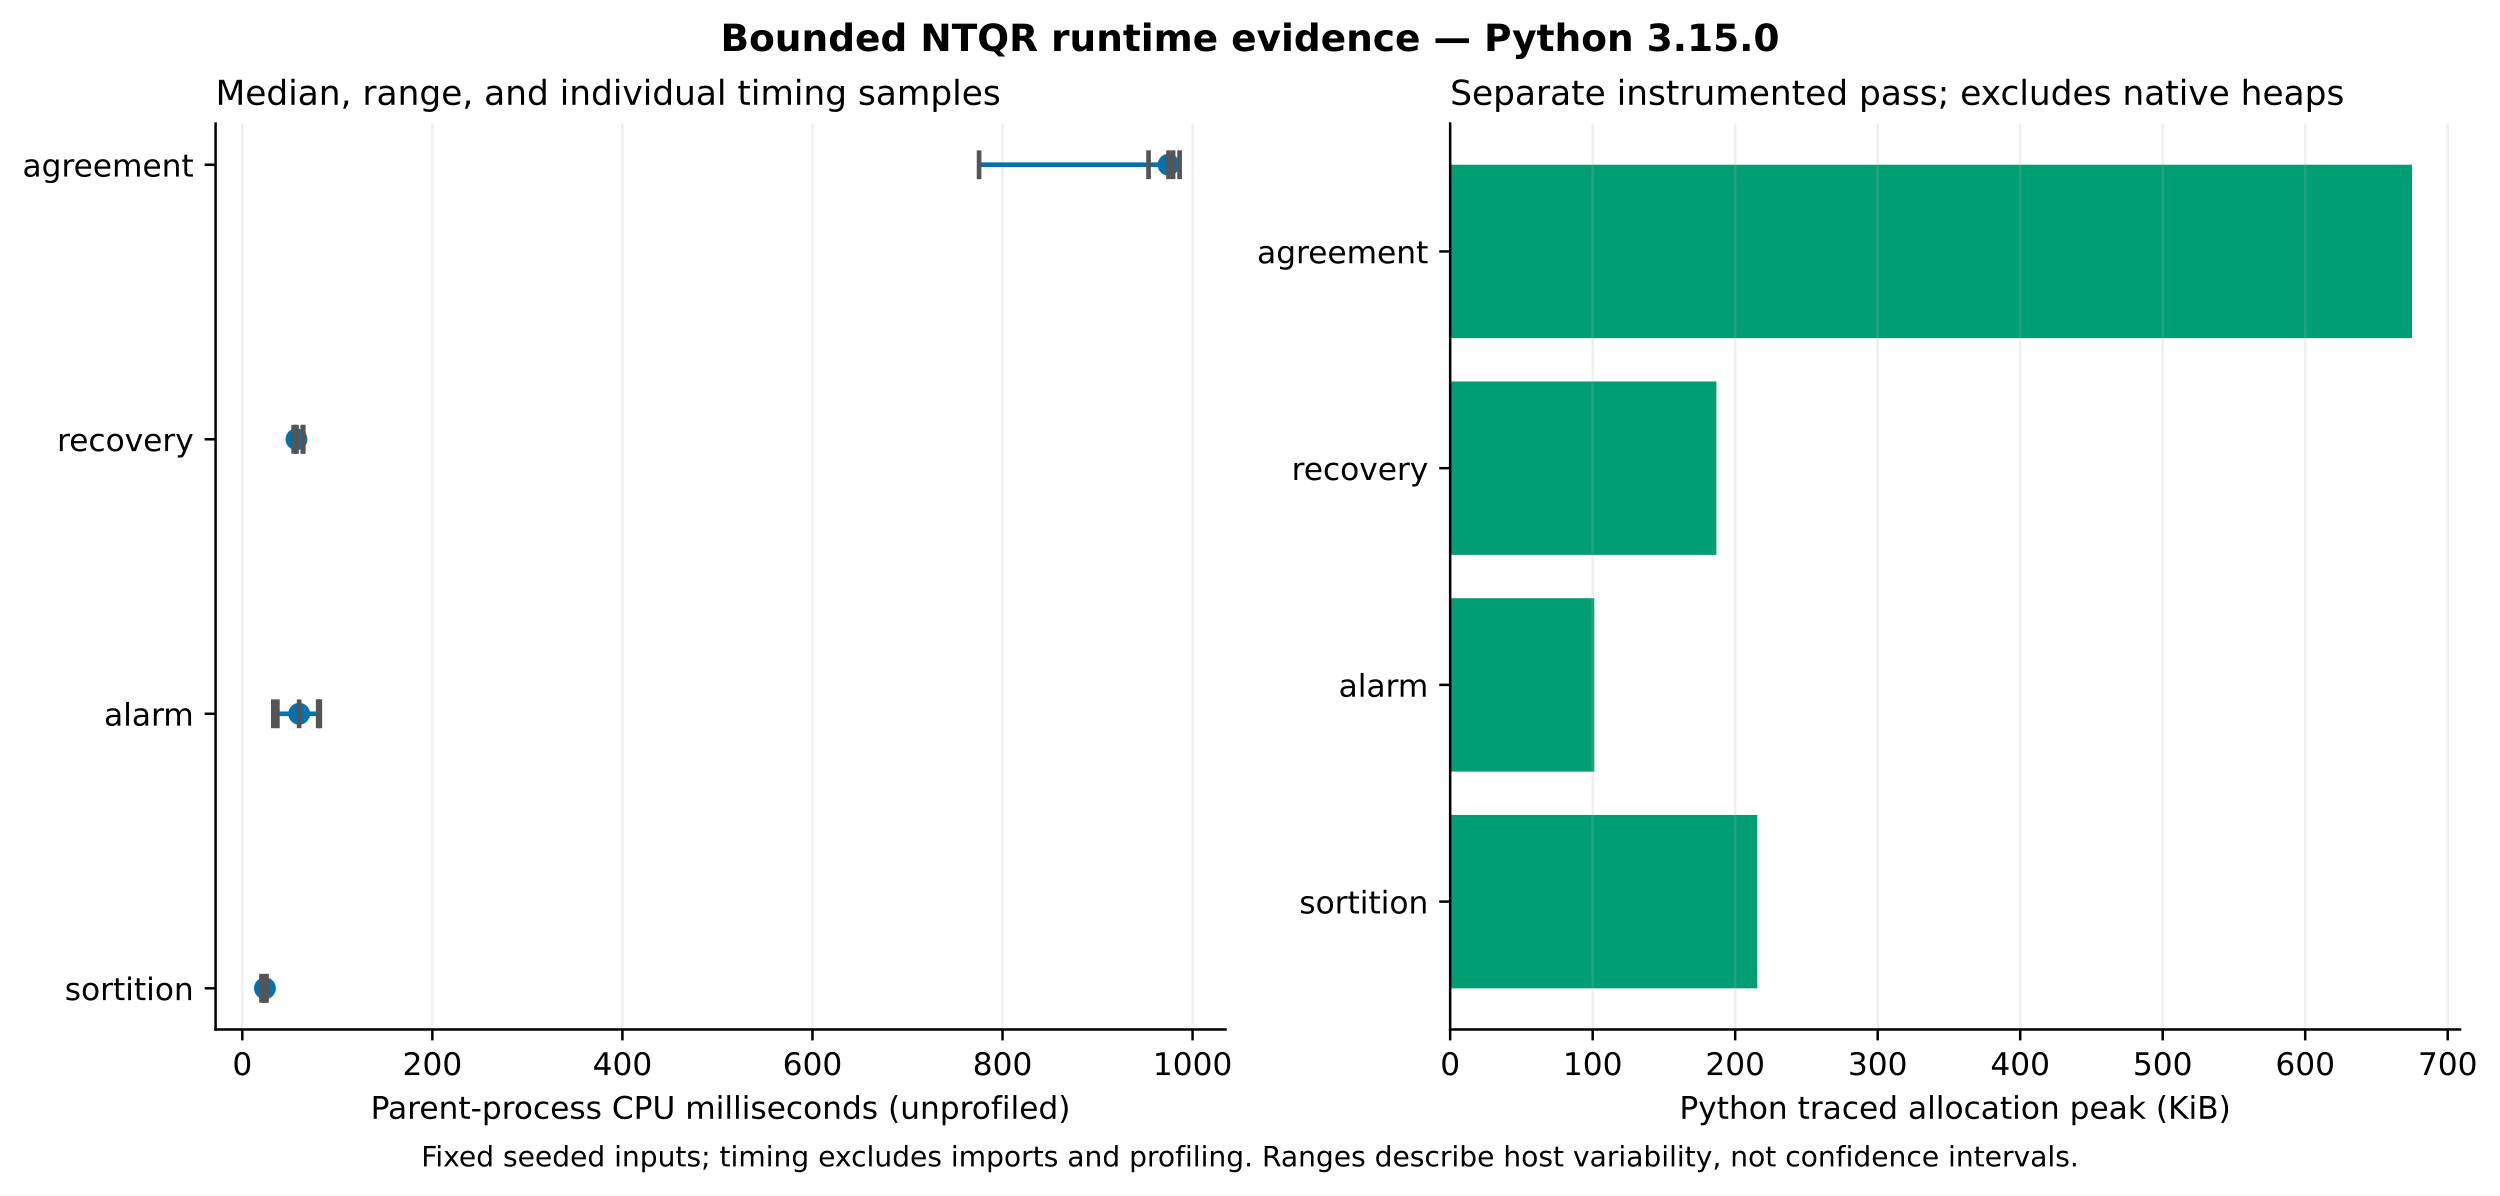
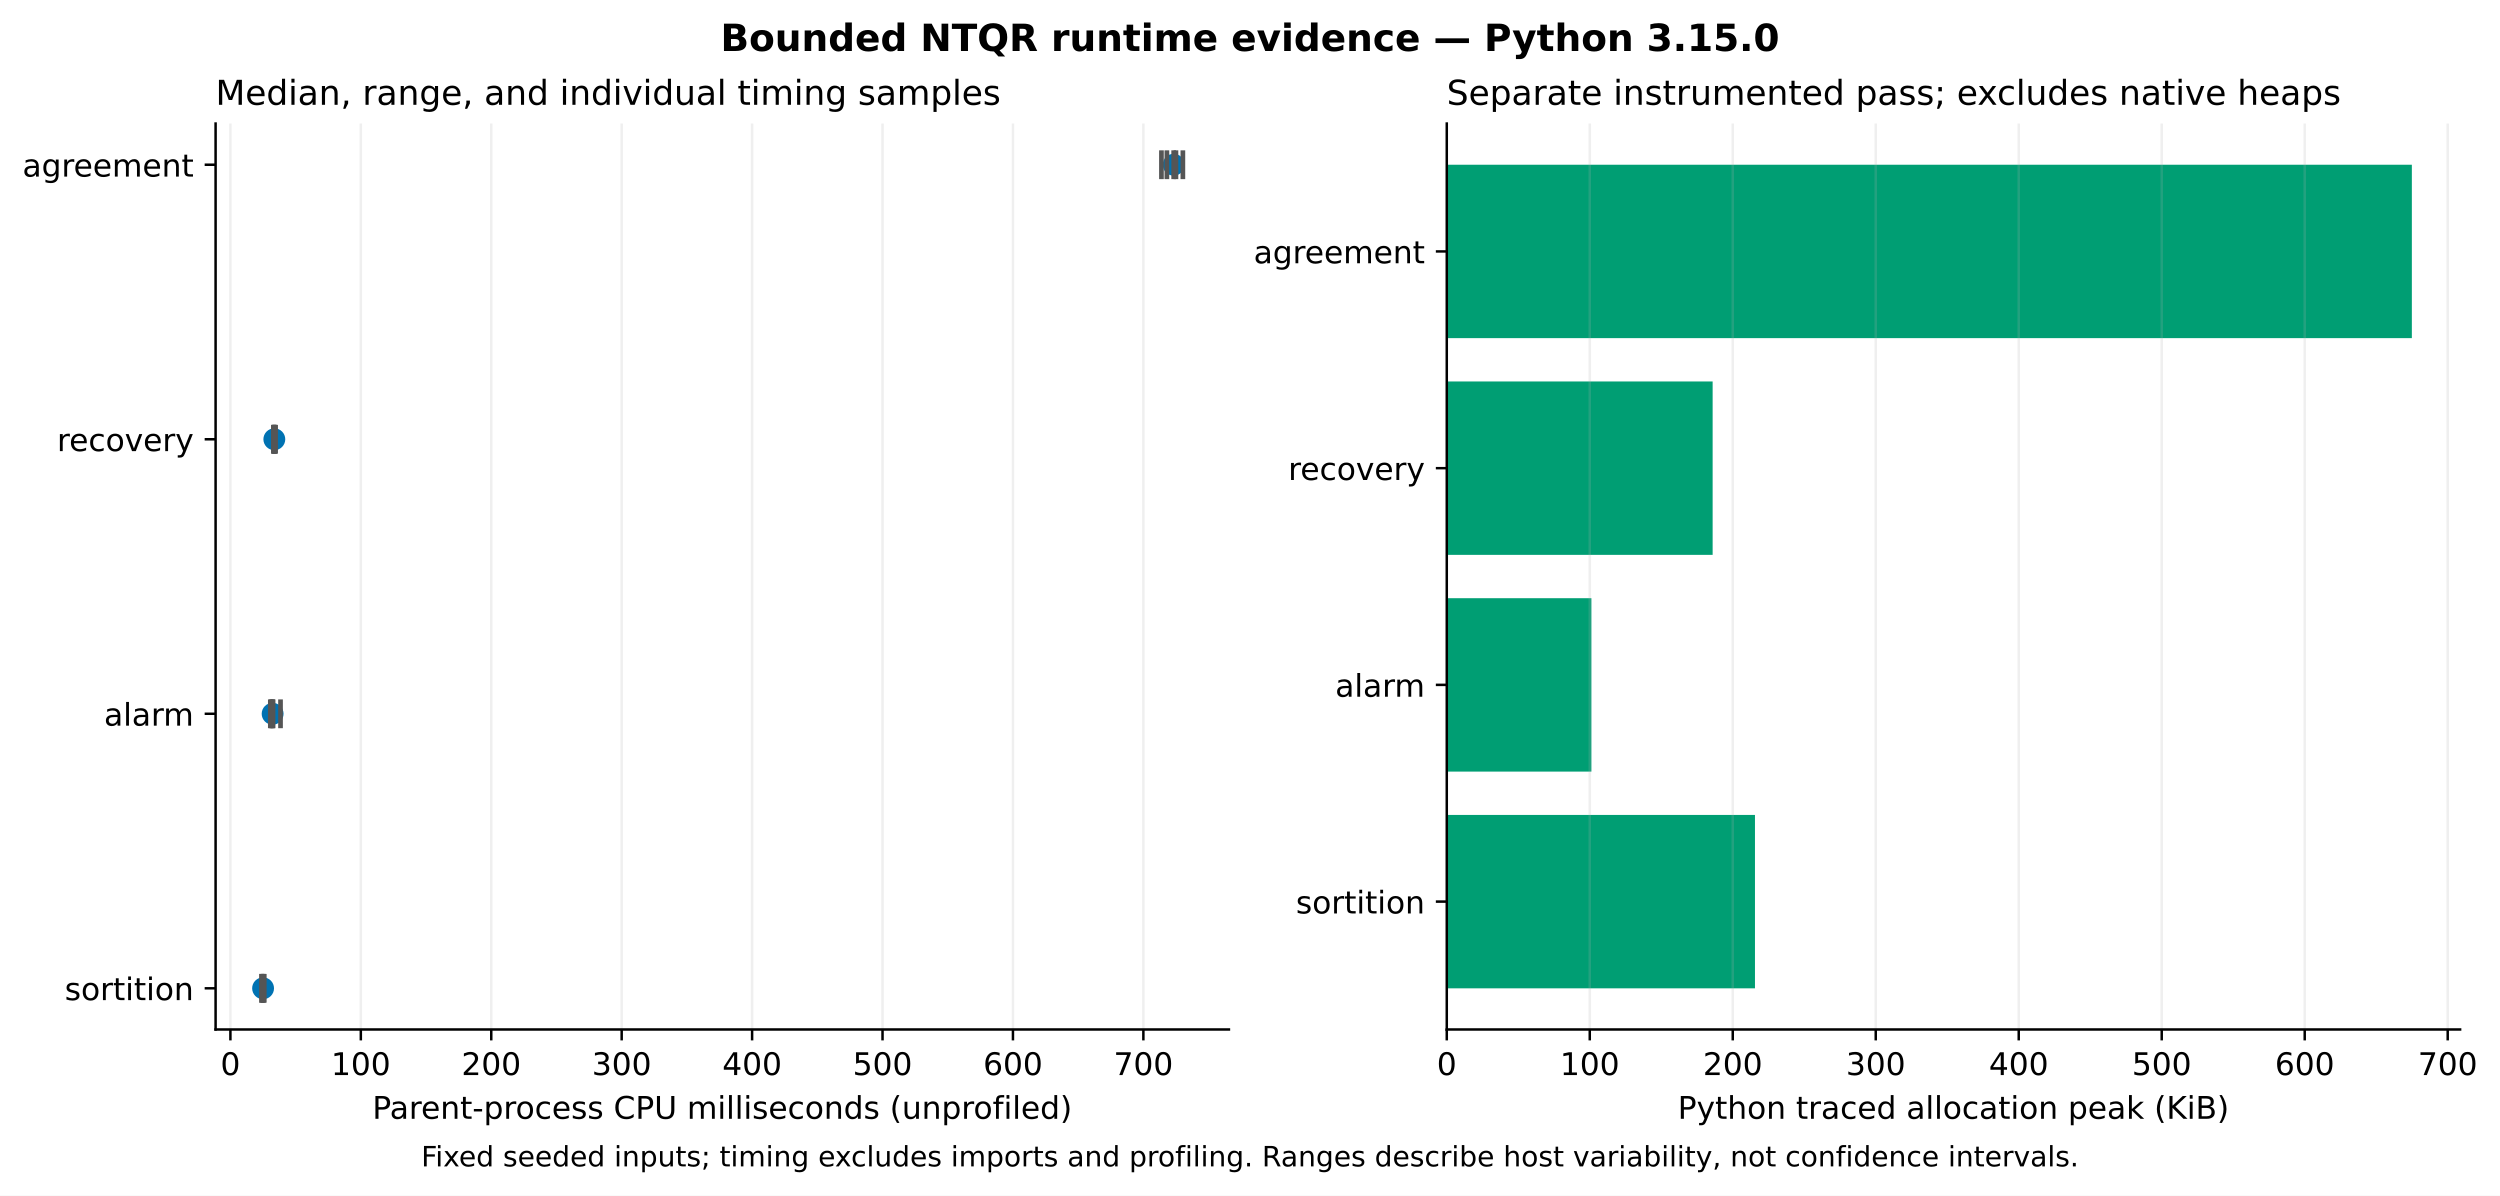
<svg xmlns="http://www.w3.org/2000/svg" xmlns:xlink="http://www.w3.org/1999/xlink" width="800.399pt" height="382.8pt" viewBox="0 0 800.399 382.8" version="1.1">
  <defs>
    <style type="text/css">*{stroke-linejoin: round; stroke-linecap: butt}</style>
  </defs>
  <g id="figure_1">
    <g id="patch_1">
      <path d="M 0 382.8  L 800.399 382.8  L 800.399 0  L 0 0  z " style="fill: #ffffff" />
    </g>
    <g id="axes_1">
      <g id="patch_2">
-         <path d="M 69.025 329.598  L 392.354 329.598  L 392.354 39.56  L 69.025 39.56  z " style="fill: #ffffff" />
+         <path d="M 69.025 329.598  L 393.453 329.598  L 393.453 39.56  L 69.025 39.56  z " style="fill: #ffffff" />
      </g>
      <g id="matplotlib.axis_1">
        <g id="xtick_1">
          <g id="line2d_1">
-             <path d="M 77.578 329.598  L 77.578 39.56  " clip-path="url(#p5abec310a8)" style="fill: none; stroke: #b0b0b0; stroke-opacity: 0.2; stroke-width: 0.8; stroke-linecap: square" />
+             <path d="M 73.767 329.598  L 73.767 39.56  " clip-path="url(#p1ff4be1111)" style="fill: none; stroke: #b0b0b0; stroke-opacity: 0.2; stroke-width: 0.8; stroke-linecap: square" />
          </g>
          <g id="line2d_2">
            <defs>
              <path id="m8f7843dfd3" d="M 0 0  L 0 3.5  " style="stroke: #000000; stroke-width: 0.8" />
            </defs>
            <g>
-               <use xlink:href="#m8f7843dfd3" x="77.578" y="329.598" style="stroke: #000000; stroke-width: 0.8" />
+               <use xlink:href="#m8f7843dfd3" x="73.767" y="329.598" style="stroke: #000000; stroke-width: 0.8" />
            </g>
          </g>
          <g id="text_1">
-             <text style="font-size: 10px; font-family: 'DejaVu Sans', 'Bitstream Vera Sans', 'Computer Modern Sans Serif', 'Lucida Grande', 'Verdana', 'Geneva', 'Lucid', 'Arial', 'Helvetica', 'Avant Garde', sans-serif; text-anchor: middle" x="77.578" y="344.195" transform="rotate(-0 77.57771 344.1952)">0</text>
+             <text style="font-size: 10px; font-family: 'DejaVu Sans', 'Bitstream Vera Sans', 'Computer Modern Sans Serif', 'Lucida Grande', 'Verdana', 'Geneva', 'Lucid', 'Arial', 'Helvetica', 'Avant Garde', sans-serif; text-anchor: middle" x="73.767" y="344.195" transform="rotate(-0 73.7669 344.1952)">0</text>
          </g>
        </g>
        <g id="xtick_2">
          <g id="line2d_3">
-             <path d="M 138.425 329.598  L 138.425 39.56  " clip-path="url(#p5abec310a8)" style="fill: none; stroke: #b0b0b0; stroke-opacity: 0.2; stroke-width: 0.8; stroke-linecap: square" />
+             <path d="M 115.523 329.598  L 115.523 39.56  " clip-path="url(#p1ff4be1111)" style="fill: none; stroke: #b0b0b0; stroke-opacity: 0.2; stroke-width: 0.8; stroke-linecap: square" />
          </g>
          <g id="line2d_4">
            <g>
-               <use xlink:href="#m8f7843dfd3" x="138.425" y="329.598" style="stroke: #000000; stroke-width: 0.8" />
+               <use xlink:href="#m8f7843dfd3" x="115.523" y="329.598" style="stroke: #000000; stroke-width: 0.8" />
            </g>
          </g>
          <g id="text_2">
-             <text style="font-size: 10px; font-family: 'DejaVu Sans', 'Bitstream Vera Sans', 'Computer Modern Sans Serif', 'Lucida Grande', 'Verdana', 'Geneva', 'Lucid', 'Arial', 'Helvetica', 'Avant Garde', sans-serif; text-anchor: middle" x="138.425" y="344.195" transform="rotate(-0 138.425 344.1952)">200</text>
+             <text style="font-size: 10px; font-family: 'DejaVu Sans', 'Bitstream Vera Sans', 'Computer Modern Sans Serif', 'Lucida Grande', 'Verdana', 'Geneva', 'Lucid', 'Arial', 'Helvetica', 'Avant Garde', sans-serif; text-anchor: middle" x="115.523" y="344.195" transform="rotate(-0 115.5233 344.1952)">100</text>
          </g>
        </g>
        <g id="xtick_3">
          <g id="line2d_5">
-             <path d="M 199.272 329.598  L 199.272 39.56  " clip-path="url(#p5abec310a8)" style="fill: none; stroke: #b0b0b0; stroke-opacity: 0.2; stroke-width: 0.8; stroke-linecap: square" />
+             <path d="M 157.28 329.598  L 157.28 39.56  " clip-path="url(#p1ff4be1111)" style="fill: none; stroke: #b0b0b0; stroke-opacity: 0.2; stroke-width: 0.8; stroke-linecap: square" />
          </g>
          <g id="line2d_6">
            <g>
-               <use xlink:href="#m8f7843dfd3" x="199.272" y="329.598" style="stroke: #000000; stroke-width: 0.8" />
+               <use xlink:href="#m8f7843dfd3" x="157.28" y="329.598" style="stroke: #000000; stroke-width: 0.8" />
            </g>
          </g>
          <g id="text_3">
-             <text style="font-size: 10px; font-family: 'DejaVu Sans', 'Bitstream Vera Sans', 'Computer Modern Sans Serif', 'Lucida Grande', 'Verdana', 'Geneva', 'Lucid', 'Arial', 'Helvetica', 'Avant Garde', sans-serif; text-anchor: middle" x="199.272" y="344.195" transform="rotate(-0 199.2722 344.1952)">400</text>
+             <text style="font-size: 10px; font-family: 'DejaVu Sans', 'Bitstream Vera Sans', 'Computer Modern Sans Serif', 'Lucida Grande', 'Verdana', 'Geneva', 'Lucid', 'Arial', 'Helvetica', 'Avant Garde', sans-serif; text-anchor: middle" x="157.28" y="344.195" transform="rotate(-0 157.2798 344.1952)">200</text>
          </g>
        </g>
        <g id="xtick_4">
          <g id="line2d_7">
-             <path d="M 260.119 329.598  L 260.119 39.56  " clip-path="url(#p5abec310a8)" style="fill: none; stroke: #b0b0b0; stroke-opacity: 0.2; stroke-width: 0.8; stroke-linecap: square" />
+             <path d="M 199.036 329.598  L 199.036 39.56  " clip-path="url(#p1ff4be1111)" style="fill: none; stroke: #b0b0b0; stroke-opacity: 0.2; stroke-width: 0.8; stroke-linecap: square" />
          </g>
          <g id="line2d_8">
            <g>
-               <use xlink:href="#m8f7843dfd3" x="260.119" y="329.598" style="stroke: #000000; stroke-width: 0.8" />
+               <use xlink:href="#m8f7843dfd3" x="199.036" y="329.598" style="stroke: #000000; stroke-width: 0.8" />
            </g>
          </g>
          <g id="text_4">
-             <text style="font-size: 10px; font-family: 'DejaVu Sans', 'Bitstream Vera Sans', 'Computer Modern Sans Serif', 'Lucida Grande', 'Verdana', 'Geneva', 'Lucid', 'Arial', 'Helvetica', 'Avant Garde', sans-serif; text-anchor: middle" x="260.119" y="344.195" transform="rotate(-0 260.1195 344.1952)">600</text>
+             <text style="font-size: 10px; font-family: 'DejaVu Sans', 'Bitstream Vera Sans', 'Computer Modern Sans Serif', 'Lucida Grande', 'Verdana', 'Geneva', 'Lucid', 'Arial', 'Helvetica', 'Avant Garde', sans-serif; text-anchor: middle" x="199.036" y="344.195" transform="rotate(-0 199.0362 344.1952)">300</text>
          </g>
        </g>
        <g id="xtick_5">
          <g id="line2d_9">
-             <path d="M 320.967 329.598  L 320.967 39.56  " clip-path="url(#p5abec310a8)" style="fill: none; stroke: #b0b0b0; stroke-opacity: 0.2; stroke-width: 0.8; stroke-linecap: square" />
+             <path d="M 240.793 329.598  L 240.793 39.56  " clip-path="url(#p1ff4be1111)" style="fill: none; stroke: #b0b0b0; stroke-opacity: 0.2; stroke-width: 0.8; stroke-linecap: square" />
          </g>
          <g id="line2d_10">
            <g>
-               <use xlink:href="#m8f7843dfd3" x="320.967" y="329.598" style="stroke: #000000; stroke-width: 0.8" />
+               <use xlink:href="#m8f7843dfd3" x="240.793" y="329.598" style="stroke: #000000; stroke-width: 0.8" />
            </g>
          </g>
          <g id="text_5">
-             <text style="font-size: 10px; font-family: 'DejaVu Sans', 'Bitstream Vera Sans', 'Computer Modern Sans Serif', 'Lucida Grande', 'Verdana', 'Geneva', 'Lucid', 'Arial', 'Helvetica', 'Avant Garde', sans-serif; text-anchor: middle" x="320.967" y="344.195" transform="rotate(-0 320.9667 344.1952)">800</text>
+             <text style="font-size: 10px; font-family: 'DejaVu Sans', 'Bitstream Vera Sans', 'Computer Modern Sans Serif', 'Lucida Grande', 'Verdana', 'Geneva', 'Lucid', 'Arial', 'Helvetica', 'Avant Garde', sans-serif; text-anchor: middle" x="240.793" y="344.195" transform="rotate(-0 240.7926 344.1952)">400</text>
          </g>
        </g>
        <g id="xtick_6">
          <g id="line2d_11">
-             <path d="M 381.814 329.598  L 381.814 39.56  " clip-path="url(#p5abec310a8)" style="fill: none; stroke: #b0b0b0; stroke-opacity: 0.2; stroke-width: 0.8; stroke-linecap: square" />
+             <path d="M 282.549 329.598  L 282.549 39.56  " clip-path="url(#p1ff4be1111)" style="fill: none; stroke: #b0b0b0; stroke-opacity: 0.2; stroke-width: 0.8; stroke-linecap: square" />
          </g>
          <g id="line2d_12">
            <g>
-               <use xlink:href="#m8f7843dfd3" x="381.814" y="329.598" style="stroke: #000000; stroke-width: 0.8" />
+               <use xlink:href="#m8f7843dfd3" x="282.549" y="329.598" style="stroke: #000000; stroke-width: 0.8" />
            </g>
          </g>
          <g id="text_6">
-             <text style="font-size: 10px; font-family: 'DejaVu Sans', 'Bitstream Vera Sans', 'Computer Modern Sans Serif', 'Lucida Grande', 'Verdana', 'Geneva', 'Lucid', 'Arial', 'Helvetica', 'Avant Garde', sans-serif; text-anchor: middle" x="381.814" y="344.195" transform="rotate(-0 381.814 344.1952)">1000</text>
-           </g>
-         </g>
-         <g id="text_7">
-           <text style="font-size: 10px; font-family: 'DejaVu Sans', 'Bitstream Vera Sans', 'Computer Modern Sans Serif', 'Lucida Grande', 'Verdana', 'Geneva', 'Lucid', 'Arial', 'Helvetica', 'Avant Garde', sans-serif; text-anchor: middle" x="230.689" y="358.196" transform="rotate(-0 230.6893 358.196)">Parent-process CPU milliseconds (unprofiled)</text>
+             <text style="font-size: 10px; font-family: 'DejaVu Sans', 'Bitstream Vera Sans', 'Computer Modern Sans Serif', 'Lucida Grande', 'Verdana', 'Geneva', 'Lucid', 'Arial', 'Helvetica', 'Avant Garde', sans-serif; text-anchor: middle" x="282.549" y="344.195" transform="rotate(-0 282.5491 344.1952)">500</text>
+           </g>
+         </g>
+         <g id="xtick_7">
+           <g id="line2d_13">
+             <path d="M 324.305 329.598  L 324.305 39.56  " clip-path="url(#p1ff4be1111)" style="fill: none; stroke: #b0b0b0; stroke-opacity: 0.2; stroke-width: 0.8; stroke-linecap: square" />
+           </g>
+           <g id="line2d_14">
+             <g>
+               <use xlink:href="#m8f7843dfd3" x="324.305" y="329.598" style="stroke: #000000; stroke-width: 0.8" />
+             </g>
+           </g>
+           <g id="text_7">
+             <text style="font-size: 10px; font-family: 'DejaVu Sans', 'Bitstream Vera Sans', 'Computer Modern Sans Serif', 'Lucida Grande', 'Verdana', 'Geneva', 'Lucid', 'Arial', 'Helvetica', 'Avant Garde', sans-serif; text-anchor: middle" x="324.305" y="344.195" transform="rotate(-0 324.3055 344.1952)">600</text>
+           </g>
+         </g>
+         <g id="xtick_8">
+           <g id="line2d_15">
+             <path d="M 366.062 329.598  L 366.062 39.56  " clip-path="url(#p1ff4be1111)" style="fill: none; stroke: #b0b0b0; stroke-opacity: 0.2; stroke-width: 0.8; stroke-linecap: square" />
+           </g>
+           <g id="line2d_16">
+             <g>
+               <use xlink:href="#m8f7843dfd3" x="366.062" y="329.598" style="stroke: #000000; stroke-width: 0.8" />
+             </g>
+           </g>
+           <g id="text_8">
+             <text style="font-size: 10px; font-family: 'DejaVu Sans', 'Bitstream Vera Sans', 'Computer Modern Sans Serif', 'Lucida Grande', 'Verdana', 'Geneva', 'Lucid', 'Arial', 'Helvetica', 'Avant Garde', sans-serif; text-anchor: middle" x="366.062" y="344.195" transform="rotate(-0 366.0619 344.1952)">700</text>
+           </g>
+         </g>
+         <g id="text_9">
+           <text style="font-size: 10px; font-family: 'DejaVu Sans', 'Bitstream Vera Sans', 'Computer Modern Sans Serif', 'Lucida Grande', 'Verdana', 'Geneva', 'Lucid', 'Arial', 'Helvetica', 'Avant Garde', sans-serif; text-anchor: middle" x="231.239" y="358.196" transform="rotate(-0 231.2392 358.196)">Parent-process CPU milliseconds (unprofiled)</text>
        </g>
      </g>
      <g id="matplotlib.axis_2">
        <g id="ytick_1">
-           <g id="line2d_13">
+           <g id="line2d_17">
            <defs>
              <path id="m2f75cdd73d" d="M 0 0  L -3.5 0  " style="stroke: #000000; stroke-width: 0.8" />
            </defs>
            <g>
              <use xlink:href="#m2f75cdd73d" x="69.025" y="52.743" style="stroke: #000000; stroke-width: 0.8" />
            </g>
          </g>
-           <g id="text_8">
+           <g id="text_10">
            <text style="font-size: 10px; font-family: 'DejaVu Sans', 'Bitstream Vera Sans', 'Computer Modern Sans Serif', 'Lucida Grande', 'Verdana', 'Geneva', 'Lucid', 'Arial', 'Helvetica', 'Avant Garde', sans-serif; text-anchor: end" x="62.025" y="56.542" transform="rotate(-0 62.025 56.54207)">agreement</text>
          </g>
        </g>
        <g id="ytick_2">
-           <g id="line2d_14">
+           <g id="line2d_18">
            <g>
              <use xlink:href="#m2f75cdd73d" x="69.025" y="140.633" style="stroke: #000000; stroke-width: 0.8" />
            </g>
          </g>
-           <g id="text_9">
+           <g id="text_11">
            <text style="font-size: 10px; font-family: 'DejaVu Sans', 'Bitstream Vera Sans', 'Computer Modern Sans Serif', 'Lucida Grande', 'Verdana', 'Geneva', 'Lucid', 'Arial', 'Helvetica', 'Avant Garde', sans-serif; text-anchor: end" x="62.025" y="144.432" transform="rotate(-0 62.025 144.4323)">recovery</text>
          </g>
        </g>
        <g id="ytick_3">
-           <g id="line2d_15">
+           <g id="line2d_19">
            <g>
              <use xlink:href="#m2f75cdd73d" x="69.025" y="228.524" style="stroke: #000000; stroke-width: 0.8" />
            </g>
          </g>
-           <g id="text_10">
+           <g id="text_12">
            <text style="font-size: 10px; font-family: 'DejaVu Sans', 'Bitstream Vera Sans', 'Computer Modern Sans Serif', 'Lucida Grande', 'Verdana', 'Geneva', 'Lucid', 'Arial', 'Helvetica', 'Avant Garde', sans-serif; text-anchor: end" x="62.025" y="232.323" transform="rotate(-0 62.025 232.323)">alarm</text>
          </g>
        </g>
        <g id="ytick_4">
-           <g id="line2d_16">
+           <g id="line2d_20">
            <g>
              <use xlink:href="#m2f75cdd73d" x="69.025" y="316.414" style="stroke: #000000; stroke-width: 0.8" />
            </g>
          </g>
-           <g id="text_11">
+           <g id="text_13">
            <text style="font-size: 10px; font-family: 'DejaVu Sans', 'Bitstream Vera Sans', 'Computer Modern Sans Serif', 'Lucida Grande', 'Verdana', 'Geneva', 'Lucid', 'Arial', 'Helvetica', 'Avant Garde', sans-serif; text-anchor: end" x="62.025" y="320.213" transform="rotate(-0 62.025 320.2132)">sortition</text>
          </g>
        </g>
      </g>
      <g id="LineCollection_1">
-         <path d="M 313.466 52.743  L 377.657 52.743  " clip-path="url(#p5abec310a8)" style="fill: none; stroke: #0072b2; stroke-width: 1.5" />
-         <path d="M 94.014 140.633  L 97.065 140.633  " clip-path="url(#p5abec310a8)" style="fill: none; stroke: #0072b2; stroke-width: 1.5" />
-         <path d="M 87.506 228.524  L 102.392 228.524  " clip-path="url(#p5abec310a8)" style="fill: none; stroke: #0072b2; stroke-width: 1.5" />
-         <path d="M 83.722 316.414  L 85.321 316.414  " clip-path="url(#p5abec310a8)" style="fill: none; stroke: #0072b2; stroke-width: 1.5" />
-       </g>
-       <g id="line2d_17">
+         <path d="M 371.847 52.743  L 378.707 52.743  " clip-path="url(#p1ff4be1111)" style="fill: none; stroke: #0072b2; stroke-width: 1.5" />
+         <path d="M 87.519 140.633  L 88.242 140.633  " clip-path="url(#p1ff4be1111)" style="fill: none; stroke: #0072b2; stroke-width: 1.5" />
+         <path d="M 86.546 228.524  L 89.811 228.524  " clip-path="url(#p1ff4be1111)" style="fill: none; stroke: #0072b2; stroke-width: 1.5" />
+         <path d="M 83.772 316.414  L 84.609 316.414  " clip-path="url(#p1ff4be1111)" style="fill: none; stroke: #0072b2; stroke-width: 1.5" />
+       </g>
+       <g id="line2d_21">
        <defs>
          <path id="m95ea1f138b" d="M 0 4  L 0 -4  " style="stroke: #0072b2" />
        </defs>
-         <g clip-path="url(#p5abec310a8)">
-           <use xlink:href="#m95ea1f138b" x="313.466" y="52.743" style="fill: #0072b2; stroke: #0072b2" />
-           <use xlink:href="#m95ea1f138b" x="94.014" y="140.633" style="fill: #0072b2; stroke: #0072b2" />
-           <use xlink:href="#m95ea1f138b" x="87.506" y="228.524" style="fill: #0072b2; stroke: #0072b2" />
-           <use xlink:href="#m95ea1f138b" x="83.722" y="316.414" style="fill: #0072b2; stroke: #0072b2" />
-         </g>
-       </g>
-       <g id="line2d_18">
-         <g clip-path="url(#p5abec310a8)">
-           <use xlink:href="#m95ea1f138b" x="377.657" y="52.743" style="fill: #0072b2; stroke: #0072b2" />
-           <use xlink:href="#m95ea1f138b" x="97.065" y="140.633" style="fill: #0072b2; stroke: #0072b2" />
-           <use xlink:href="#m95ea1f138b" x="102.392" y="228.524" style="fill: #0072b2; stroke: #0072b2" />
-           <use xlink:href="#m95ea1f138b" x="85.321" y="316.414" style="fill: #0072b2; stroke: #0072b2" />
-         </g>
-       </g>
-       <g id="line2d_19">
+         <g clip-path="url(#p1ff4be1111)">
+           <use xlink:href="#m95ea1f138b" x="371.847" y="52.743" style="fill: #0072b2; stroke: #0072b2" />
+           <use xlink:href="#m95ea1f138b" x="87.519" y="140.633" style="fill: #0072b2; stroke: #0072b2" />
+           <use xlink:href="#m95ea1f138b" x="86.546" y="228.524" style="fill: #0072b2; stroke: #0072b2" />
+           <use xlink:href="#m95ea1f138b" x="83.772" y="316.414" style="fill: #0072b2; stroke: #0072b2" />
+         </g>
+       </g>
+       <g id="line2d_22">
+         <g clip-path="url(#p1ff4be1111)">
+           <use xlink:href="#m95ea1f138b" x="378.707" y="52.743" style="fill: #0072b2; stroke: #0072b2" />
+           <use xlink:href="#m95ea1f138b" x="88.242" y="140.633" style="fill: #0072b2; stroke: #0072b2" />
+           <use xlink:href="#m95ea1f138b" x="89.811" y="228.524" style="fill: #0072b2; stroke: #0072b2" />
+           <use xlink:href="#m95ea1f138b" x="84.609" y="316.414" style="fill: #0072b2; stroke: #0072b2" />
+         </g>
+       </g>
+       <g id="line2d_23">
        <defs>
          <path id="m8afc209560" d="M 0 3  C 0.796 3 1.559 2.684 2.121 2.121  C 2.684 1.559 3 0.796 3 0  C 3 -0.796 2.684 -1.559 2.121 -2.121  C 1.559 -2.684 0.796 -3 0 -3  C -0.796 -3 -1.559 -2.684 -2.121 -2.121  C -2.684 -1.559 -3 -0.796 -3 0  C -3 0.796 -2.684 1.559 -2.121 2.121  C -1.559 2.684 -0.796 3 0 3  z " style="stroke: #0072b2" />
        </defs>
-         <g clip-path="url(#p5abec310a8)">
-           <use xlink:href="#m8afc209560" x="374.124" y="52.743" style="fill: #0072b2; stroke: #0072b2" />
-           <use xlink:href="#m8afc209560" x="94.919" y="140.633" style="fill: #0072b2; stroke: #0072b2" />
-           <use xlink:href="#m8afc209560" x="95.778" y="228.524" style="fill: #0072b2; stroke: #0072b2" />
-           <use xlink:href="#m8afc209560" x="84.823" y="316.414" style="fill: #0072b2; stroke: #0072b2" />
+         <g clip-path="url(#p1ff4be1111)">
+           <use xlink:href="#m8afc209560" x="375.762" y="52.743" style="fill: #0072b2; stroke: #0072b2" />
+           <use xlink:href="#m8afc209560" x="87.828" y="140.633" style="fill: #0072b2; stroke: #0072b2" />
+           <use xlink:href="#m8afc209560" x="87.283" y="228.524" style="fill: #0072b2; stroke: #0072b2" />
+           <use xlink:href="#m8afc209560" x="84.229" y="316.414" style="fill: #0072b2; stroke: #0072b2" />
        </g>
      </g>
      <g id="patch_3">
        <path d="M 69.025 329.598  L 69.025 39.56  " style="fill: none; stroke: #000000; stroke-width: 0.8; stroke-linejoin: miter; stroke-linecap: square" />
      </g>
      <g id="patch_4">
-         <path d="M 69.025 329.598  L 392.354 329.598  " style="fill: none; stroke: #000000; stroke-width: 0.8; stroke-linejoin: miter; stroke-linecap: square" />
+         <path d="M 69.025 329.598  L 393.453 329.598  " style="fill: none; stroke: #000000; stroke-width: 0.8; stroke-linejoin: miter; stroke-linecap: square" />
      </g>
      <g id="PathCollection_1">
        <defs>
          <path id="m7fcc20b0d1" d="M 0 4.61  L 0 -4.61  " style="stroke: #555555; stroke-width: 1.5" />
        </defs>
-         <g clip-path="url(#p5abec310a8)">
-           <use xlink:href="#m7fcc20b0d1" x="313.466" y="52.743" style="fill: #555555; stroke: #555555; stroke-width: 1.5" />
-           <use xlink:href="#m7fcc20b0d1" x="375.571" y="52.743" style="fill: #555555; stroke: #555555; stroke-width: 1.5" />
-           <use xlink:href="#m7fcc20b0d1" x="367.718" y="52.743" style="fill: #555555; stroke: #555555; stroke-width: 1.5" />
-           <use xlink:href="#m7fcc20b0d1" x="374.124" y="52.743" style="fill: #555555; stroke: #555555; stroke-width: 1.5" />
-           <use xlink:href="#m7fcc20b0d1" x="377.657" y="52.743" style="fill: #555555; stroke: #555555; stroke-width: 1.5" />
+         <g clip-path="url(#p1ff4be1111)">
+           <use xlink:href="#m7fcc20b0d1" x="373.593" y="52.743" style="fill: #555555; stroke: #555555; stroke-width: 1.5" />
+           <use xlink:href="#m7fcc20b0d1" x="378.707" y="52.743" style="fill: #555555; stroke: #555555; stroke-width: 1.5" />
+           <use xlink:href="#m7fcc20b0d1" x="376.492" y="52.743" style="fill: #555555; stroke: #555555; stroke-width: 1.5" />
+           <use xlink:href="#m7fcc20b0d1" x="371.847" y="52.743" style="fill: #555555; stroke: #555555; stroke-width: 1.5" />
+           <use xlink:href="#m7fcc20b0d1" x="375.762" y="52.743" style="fill: #555555; stroke: #555555; stroke-width: 1.5" />
        </g>
      </g>
      <g id="PathCollection_2">
-         <g clip-path="url(#p5abec310a8)">
-           <use xlink:href="#m7fcc20b0d1" x="94.919" y="140.633" style="fill: #555555; stroke: #555555; stroke-width: 1.5" />
-           <use xlink:href="#m7fcc20b0d1" x="96.98" y="140.633" style="fill: #555555; stroke: #555555; stroke-width: 1.5" />
-           <use xlink:href="#m7fcc20b0d1" x="94.595" y="140.633" style="fill: #555555; stroke: #555555; stroke-width: 1.5" />
-           <use xlink:href="#m7fcc20b0d1" x="97.065" y="140.633" style="fill: #555555; stroke: #555555; stroke-width: 1.5" />
-           <use xlink:href="#m7fcc20b0d1" x="94.014" y="140.633" style="fill: #555555; stroke: #555555; stroke-width: 1.5" />
+         <g clip-path="url(#p1ff4be1111)">
+           <use xlink:href="#m7fcc20b0d1" x="87.519" y="140.633" style="fill: #555555; stroke: #555555; stroke-width: 1.5" />
+           <use xlink:href="#m7fcc20b0d1" x="87.683" y="140.633" style="fill: #555555; stroke: #555555; stroke-width: 1.5" />
+           <use xlink:href="#m7fcc20b0d1" x="87.939" y="140.633" style="fill: #555555; stroke: #555555; stroke-width: 1.5" />
+           <use xlink:href="#m7fcc20b0d1" x="88.242" y="140.633" style="fill: #555555; stroke: #555555; stroke-width: 1.5" />
+           <use xlink:href="#m7fcc20b0d1" x="87.828" y="140.633" style="fill: #555555; stroke: #555555; stroke-width: 1.5" />
        </g>
      </g>
      <g id="PathCollection_3">
-         <g clip-path="url(#p5abec310a8)">
-           <use xlink:href="#m7fcc20b0d1" x="95.778" y="228.524" style="fill: #555555; stroke: #555555; stroke-width: 1.5" />
-           <use xlink:href="#m7fcc20b0d1" x="101.873" y="228.524" style="fill: #555555; stroke: #555555; stroke-width: 1.5" />
-           <use xlink:href="#m7fcc20b0d1" x="102.392" y="228.524" style="fill: #555555; stroke: #555555; stroke-width: 1.5" />
-           <use xlink:href="#m7fcc20b0d1" x="87.506" y="228.524" style="fill: #555555; stroke: #555555; stroke-width: 1.5" />
-           <use xlink:href="#m7fcc20b0d1" x="88.806" y="228.524" style="fill: #555555; stroke: #555555; stroke-width: 1.5" />
+         <g clip-path="url(#p1ff4be1111)">
+           <use xlink:href="#m7fcc20b0d1" x="86.902" y="228.524" style="fill: #555555; stroke: #555555; stroke-width: 1.5" />
+           <use xlink:href="#m7fcc20b0d1" x="86.546" y="228.524" style="fill: #555555; stroke: #555555; stroke-width: 1.5" />
+           <use xlink:href="#m7fcc20b0d1" x="87.431" y="228.524" style="fill: #555555; stroke: #555555; stroke-width: 1.5" />
+           <use xlink:href="#m7fcc20b0d1" x="87.283" y="228.524" style="fill: #555555; stroke: #555555; stroke-width: 1.5" />
+           <use xlink:href="#m7fcc20b0d1" x="89.811" y="228.524" style="fill: #555555; stroke: #555555; stroke-width: 1.5" />
        </g>
      </g>
      <g id="PathCollection_4">
-         <g clip-path="url(#p5abec310a8)">
-           <use xlink:href="#m7fcc20b0d1" x="84.99" y="316.414" style="fill: #555555; stroke: #555555; stroke-width: 1.5" />
-           <use xlink:href="#m7fcc20b0d1" x="85.321" y="316.414" style="fill: #555555; stroke: #555555; stroke-width: 1.5" />
-           <use xlink:href="#m7fcc20b0d1" x="84.823" y="316.414" style="fill: #555555; stroke: #555555; stroke-width: 1.5" />
-           <use xlink:href="#m7fcc20b0d1" x="83.722" y="316.414" style="fill: #555555; stroke: #555555; stroke-width: 1.5" />
-           <use xlink:href="#m7fcc20b0d1" x="84.254" y="316.414" style="fill: #555555; stroke: #555555; stroke-width: 1.5" />
-         </g>
-       </g>
-       <g id="text_12">
+         <g clip-path="url(#p1ff4be1111)">
+           <use xlink:href="#m7fcc20b0d1" x="83.772" y="316.414" style="fill: #555555; stroke: #555555; stroke-width: 1.5" />
+           <use xlink:href="#m7fcc20b0d1" x="84.609" y="316.414" style="fill: #555555; stroke: #555555; stroke-width: 1.5" />
+           <use xlink:href="#m7fcc20b0d1" x="84.28" y="316.414" style="fill: #555555; stroke: #555555; stroke-width: 1.5" />
+           <use xlink:href="#m7fcc20b0d1" x="83.783" y="316.414" style="fill: #555555; stroke: #555555; stroke-width: 1.5" />
+           <use xlink:href="#m7fcc20b0d1" x="84.229" y="316.414" style="fill: #555555; stroke: #555555; stroke-width: 1.5" />
+         </g>
+       </g>
+       <g id="text_14">
        <text style="font-size: 11px; font-family: 'DejaVu Sans', 'Bitstream Vera Sans', 'Computer Modern Sans Serif', 'Lucida Grande', 'Verdana', 'Geneva', 'Lucid', 'Arial', 'Helvetica', 'Avant Garde', sans-serif; text-anchor: start" x="69.025" y="33.56" transform="rotate(-0 69.025 33.5597)">Median, range, and individual timing samples</text>
      </g>
    </g>
    <g id="axes_2">
      <g id="patch_5">
-         <path d="M 464.284 329.598  L 787.613 329.598  L 787.613 39.56  L 464.284 39.56  z " style="fill: #ffffff" />
+         <path d="M 463.198 329.598  L 787.627 329.598  L 787.627 39.56  L 463.198 39.56  z " style="fill: #ffffff" />
      </g>
      <g id="patch_6">
-         <path d="M 464.284 52.743  L 772.217 52.743  L 772.217 108.253  L 464.284 108.253  z " clip-path="url(#pb3ca2846e9)" style="fill: #009e73" />
+         <path d="M 463.198 52.743  L 772.178 52.743  L 772.178 108.253  L 463.198 108.253  z " clip-path="url(#p0dee75fce3)" style="fill: #009e73" />
      </g>
      <g id="patch_7">
-         <path d="M 464.284 122.13  L 549.519 122.13  L 549.519 177.64  L 464.284 177.64  z " clip-path="url(#pb3ca2846e9)" style="fill: #009e73" />
+         <path d="M 463.198 122.13  L 548.317 122.13  L 548.317 177.64  L 463.198 177.64  z " clip-path="url(#p0dee75fce3)" style="fill: #009e73" />
      </g>
      <g id="patch_8">
-         <path d="M 464.284 191.517  L 510.428 191.517  L 510.428 247.027  L 464.284 247.027  z " clip-path="url(#pb3ca2846e9)" style="fill: #009e73" />
+         <path d="M 463.198 191.517  L 509.498 191.517  L 509.498 247.027  L 463.198 247.027  z " clip-path="url(#p0dee75fce3)" style="fill: #009e73" />
      </g>
      <g id="patch_9">
-         <path d="M 464.284 260.904  L 562.623 260.904  L 562.623 316.414  L 464.284 316.414  z " clip-path="url(#pb3ca2846e9)" style="fill: #009e73" />
+         <path d="M 463.198 260.904  L 561.871 260.904  L 561.871 316.414  L 463.198 316.414  z " clip-path="url(#p0dee75fce3)" style="fill: #009e73" />
      </g>
      <g id="matplotlib.axis_3">
-         <g id="xtick_7">
-           <g id="line2d_20">
-             <path d="M 464.284 329.598  L 464.284 39.56  " clip-path="url(#pb3ca2846e9)" style="fill: none; stroke: #b0b0b0; stroke-opacity: 0.2; stroke-width: 0.8; stroke-linecap: square" />
-           </g>
-           <g id="line2d_21">
-             <g>
-               <use xlink:href="#m8f7843dfd3" x="464.284" y="329.598" style="stroke: #000000; stroke-width: 0.8" />
-             </g>
-           </g>
-           <g id="text_13">
-             <text style="font-size: 10px; font-family: 'DejaVu Sans', 'Bitstream Vera Sans', 'Computer Modern Sans Serif', 'Lucida Grande', 'Verdana', 'Geneva', 'Lucid', 'Arial', 'Helvetica', 'Avant Garde', sans-serif; text-anchor: middle" x="464.284" y="344.195" transform="rotate(-0 464.2845 344.1952)">0</text>
-           </g>
-         </g>
-         <g id="xtick_8">
-           <g id="line2d_22">
-             <path d="M 509.909 329.598  L 509.909 39.56  " clip-path="url(#pb3ca2846e9)" style="fill: none; stroke: #b0b0b0; stroke-opacity: 0.2; stroke-width: 0.8; stroke-linecap: square" />
-           </g>
-           <g id="line2d_23">
-             <g>
-               <use xlink:href="#m8f7843dfd3" x="509.909" y="329.598" style="stroke: #000000; stroke-width: 0.8" />
-             </g>
-           </g>
-           <g id="text_14">
-             <text style="font-size: 10px; font-family: 'DejaVu Sans', 'Bitstream Vera Sans', 'Computer Modern Sans Serif', 'Lucida Grande', 'Verdana', 'Geneva', 'Lucid', 'Arial', 'Helvetica', 'Avant Garde', sans-serif; text-anchor: middle" x="509.909" y="344.195" transform="rotate(-0 509.9089 344.1952)">100</text>
-           </g>
-         </g>
        <g id="xtick_9">
          <g id="line2d_24">
-             <path d="M 555.533 329.598  L 555.533 39.56  " clip-path="url(#pb3ca2846e9)" style="fill: none; stroke: #b0b0b0; stroke-opacity: 0.2; stroke-width: 0.8; stroke-linecap: square" />
+             <path d="M 463.198 329.598  L 463.198 39.56  " clip-path="url(#p0dee75fce3)" style="fill: none; stroke: #b0b0b0; stroke-opacity: 0.2; stroke-width: 0.8; stroke-linecap: square" />
          </g>
          <g id="line2d_25">
            <g>
-               <use xlink:href="#m8f7843dfd3" x="555.533" y="329.598" style="stroke: #000000; stroke-width: 0.8" />
+               <use xlink:href="#m8f7843dfd3" x="463.198" y="329.598" style="stroke: #000000; stroke-width: 0.8" />
            </g>
          </g>
          <g id="text_15">
-             <text style="font-size: 10px; font-family: 'DejaVu Sans', 'Bitstream Vera Sans', 'Computer Modern Sans Serif', 'Lucida Grande', 'Verdana', 'Geneva', 'Lucid', 'Arial', 'Helvetica', 'Avant Garde', sans-serif; text-anchor: middle" x="555.533" y="344.195" transform="rotate(-0 555.5334 344.1952)">200</text>
+             <text style="font-size: 10px; font-family: 'DejaVu Sans', 'Bitstream Vera Sans', 'Computer Modern Sans Serif', 'Lucida Grande', 'Verdana', 'Geneva', 'Lucid', 'Arial', 'Helvetica', 'Avant Garde', sans-serif; text-anchor: middle" x="463.198" y="344.195" transform="rotate(-0 463.1984 344.1952)">0</text>
          </g>
        </g>
        <g id="xtick_10">
          <g id="line2d_26">
-             <path d="M 601.158 329.598  L 601.158 39.56  " clip-path="url(#pb3ca2846e9)" style="fill: none; stroke: #b0b0b0; stroke-opacity: 0.2; stroke-width: 0.8; stroke-linecap: square" />
+             <path d="M 508.978 329.598  L 508.978 39.56  " clip-path="url(#p0dee75fce3)" style="fill: none; stroke: #b0b0b0; stroke-opacity: 0.2; stroke-width: 0.8; stroke-linecap: square" />
          </g>
          <g id="line2d_27">
            <g>
-               <use xlink:href="#m8f7843dfd3" x="601.158" y="329.598" style="stroke: #000000; stroke-width: 0.8" />
+               <use xlink:href="#m8f7843dfd3" x="508.978" y="329.598" style="stroke: #000000; stroke-width: 0.8" />
            </g>
          </g>
          <g id="text_16">
-             <text style="font-size: 10px; font-family: 'DejaVu Sans', 'Bitstream Vera Sans', 'Computer Modern Sans Serif', 'Lucida Grande', 'Verdana', 'Geneva', 'Lucid', 'Arial', 'Helvetica', 'Avant Garde', sans-serif; text-anchor: middle" x="601.158" y="344.195" transform="rotate(-0 601.1578 344.1952)">300</text>
+             <text style="font-size: 10px; font-family: 'DejaVu Sans', 'Bitstream Vera Sans', 'Computer Modern Sans Serif', 'Lucida Grande', 'Verdana', 'Geneva', 'Lucid', 'Arial', 'Helvetica', 'Avant Garde', sans-serif; text-anchor: middle" x="508.978" y="344.195" transform="rotate(-0 508.978 344.1952)">100</text>
          </g>
        </g>
        <g id="xtick_11">
          <g id="line2d_28">
-             <path d="M 646.782 329.598  L 646.782 39.56  " clip-path="url(#pb3ca2846e9)" style="fill: none; stroke: #b0b0b0; stroke-opacity: 0.2; stroke-width: 0.8; stroke-linecap: square" />
+             <path d="M 554.758 329.598  L 554.758 39.56  " clip-path="url(#p0dee75fce3)" style="fill: none; stroke: #b0b0b0; stroke-opacity: 0.2; stroke-width: 0.8; stroke-linecap: square" />
          </g>
          <g id="line2d_29">
            <g>
-               <use xlink:href="#m8f7843dfd3" x="646.782" y="329.598" style="stroke: #000000; stroke-width: 0.8" />
+               <use xlink:href="#m8f7843dfd3" x="554.758" y="329.598" style="stroke: #000000; stroke-width: 0.8" />
            </g>
          </g>
          <g id="text_17">
-             <text style="font-size: 10px; font-family: 'DejaVu Sans', 'Bitstream Vera Sans', 'Computer Modern Sans Serif', 'Lucida Grande', 'Verdana', 'Geneva', 'Lucid', 'Arial', 'Helvetica', 'Avant Garde', sans-serif; text-anchor: middle" x="646.782" y="344.195" transform="rotate(-0 646.7822 344.1952)">400</text>
+             <text style="font-size: 10px; font-family: 'DejaVu Sans', 'Bitstream Vera Sans', 'Computer Modern Sans Serif', 'Lucida Grande', 'Verdana', 'Geneva', 'Lucid', 'Arial', 'Helvetica', 'Avant Garde', sans-serif; text-anchor: middle" x="554.758" y="344.195" transform="rotate(-0 554.7576 344.1952)">200</text>
          </g>
        </g>
        <g id="xtick_12">
          <g id="line2d_30">
-             <path d="M 692.407 329.598  L 692.407 39.56  " clip-path="url(#pb3ca2846e9)" style="fill: none; stroke: #b0b0b0; stroke-opacity: 0.2; stroke-width: 0.8; stroke-linecap: square" />
+             <path d="M 600.537 329.598  L 600.537 39.56  " clip-path="url(#p0dee75fce3)" style="fill: none; stroke: #b0b0b0; stroke-opacity: 0.2; stroke-width: 0.8; stroke-linecap: square" />
          </g>
          <g id="line2d_31">
            <g>
-               <use xlink:href="#m8f7843dfd3" x="692.407" y="329.598" style="stroke: #000000; stroke-width: 0.8" />
+               <use xlink:href="#m8f7843dfd3" x="600.537" y="329.598" style="stroke: #000000; stroke-width: 0.8" />
            </g>
          </g>
          <g id="text_18">
-             <text style="font-size: 10px; font-family: 'DejaVu Sans', 'Bitstream Vera Sans', 'Computer Modern Sans Serif', 'Lucida Grande', 'Verdana', 'Geneva', 'Lucid', 'Arial', 'Helvetica', 'Avant Garde', sans-serif; text-anchor: middle" x="692.407" y="344.195" transform="rotate(-0 692.4067 344.1952)">500</text>
+             <text style="font-size: 10px; font-family: 'DejaVu Sans', 'Bitstream Vera Sans', 'Computer Modern Sans Serif', 'Lucida Grande', 'Verdana', 'Geneva', 'Lucid', 'Arial', 'Helvetica', 'Avant Garde', sans-serif; text-anchor: middle" x="600.537" y="344.195" transform="rotate(-0 600.5372 344.1952)">300</text>
          </g>
        </g>
        <g id="xtick_13">
          <g id="line2d_32">
-             <path d="M 738.031 329.598  L 738.031 39.56  " clip-path="url(#pb3ca2846e9)" style="fill: none; stroke: #b0b0b0; stroke-opacity: 0.2; stroke-width: 0.8; stroke-linecap: square" />
+             <path d="M 646.317 329.598  L 646.317 39.56  " clip-path="url(#p0dee75fce3)" style="fill: none; stroke: #b0b0b0; stroke-opacity: 0.2; stroke-width: 0.8; stroke-linecap: square" />
          </g>
          <g id="line2d_33">
            <g>
-               <use xlink:href="#m8f7843dfd3" x="738.031" y="329.598" style="stroke: #000000; stroke-width: 0.8" />
+               <use xlink:href="#m8f7843dfd3" x="646.317" y="329.598" style="stroke: #000000; stroke-width: 0.8" />
            </g>
          </g>
          <g id="text_19">
-             <text style="font-size: 10px; font-family: 'DejaVu Sans', 'Bitstream Vera Sans', 'Computer Modern Sans Serif', 'Lucida Grande', 'Verdana', 'Geneva', 'Lucid', 'Arial', 'Helvetica', 'Avant Garde', sans-serif; text-anchor: middle" x="738.031" y="344.195" transform="rotate(-0 738.0311 344.1952)">600</text>
+             <text style="font-size: 10px; font-family: 'DejaVu Sans', 'Bitstream Vera Sans', 'Computer Modern Sans Serif', 'Lucida Grande', 'Verdana', 'Geneva', 'Lucid', 'Arial', 'Helvetica', 'Avant Garde', sans-serif; text-anchor: middle" x="646.317" y="344.195" transform="rotate(-0 646.3169 344.1952)">400</text>
          </g>
        </g>
        <g id="xtick_14">
          <g id="line2d_34">
-             <path d="M 783.656 329.598  L 783.656 39.56  " clip-path="url(#pb3ca2846e9)" style="fill: none; stroke: #b0b0b0; stroke-opacity: 0.2; stroke-width: 0.8; stroke-linecap: square" />
+             <path d="M 692.096 329.598  L 692.096 39.56  " clip-path="url(#p0dee75fce3)" style="fill: none; stroke: #b0b0b0; stroke-opacity: 0.2; stroke-width: 0.8; stroke-linecap: square" />
          </g>
          <g id="line2d_35">
            <g>
+               <use xlink:href="#m8f7843dfd3" x="692.096" y="329.598" style="stroke: #000000; stroke-width: 0.8" />
+             </g>
+           </g>
+           <g id="text_20">
+             <text style="font-size: 10px; font-family: 'DejaVu Sans', 'Bitstream Vera Sans', 'Computer Modern Sans Serif', 'Lucida Grande', 'Verdana', 'Geneva', 'Lucid', 'Arial', 'Helvetica', 'Avant Garde', sans-serif; text-anchor: middle" x="692.096" y="344.195" transform="rotate(-0 692.0965 344.1952)">500</text>
+           </g>
+         </g>
+         <g id="xtick_15">
+           <g id="line2d_36">
+             <path d="M 737.876 329.598  L 737.876 39.56  " clip-path="url(#p0dee75fce3)" style="fill: none; stroke: #b0b0b0; stroke-opacity: 0.2; stroke-width: 0.8; stroke-linecap: square" />
+           </g>
+           <g id="line2d_37">
+             <g>
+               <use xlink:href="#m8f7843dfd3" x="737.876" y="329.598" style="stroke: #000000; stroke-width: 0.8" />
+             </g>
+           </g>
+           <g id="text_21">
+             <text style="font-size: 10px; font-family: 'DejaVu Sans', 'Bitstream Vera Sans', 'Computer Modern Sans Serif', 'Lucida Grande', 'Verdana', 'Geneva', 'Lucid', 'Arial', 'Helvetica', 'Avant Garde', sans-serif; text-anchor: middle" x="737.876" y="344.195" transform="rotate(-0 737.8761 344.1952)">600</text>
+           </g>
+         </g>
+         <g id="xtick_16">
+           <g id="line2d_38">
+             <path d="M 783.656 329.598  L 783.656 39.56  " clip-path="url(#p0dee75fce3)" style="fill: none; stroke: #b0b0b0; stroke-opacity: 0.2; stroke-width: 0.8; stroke-linecap: square" />
+           </g>
+           <g id="line2d_39">
+             <g>
              <use xlink:href="#m8f7843dfd3" x="783.656" y="329.598" style="stroke: #000000; stroke-width: 0.8" />
            </g>
          </g>
-           <g id="text_20">
-             <text style="font-size: 10px; font-family: 'DejaVu Sans', 'Bitstream Vera Sans', 'Computer Modern Sans Serif', 'Lucida Grande', 'Verdana', 'Geneva', 'Lucid', 'Arial', 'Helvetica', 'Avant Garde', sans-serif; text-anchor: middle" x="783.656" y="344.195" transform="rotate(-0 783.6556 344.1952)">700</text>
-           </g>
-         </g>
-         <g id="text_21">
-           <text style="font-size: 10px; font-family: 'DejaVu Sans', 'Bitstream Vera Sans', 'Computer Modern Sans Serif', 'Lucida Grande', 'Verdana', 'Geneva', 'Lucid', 'Arial', 'Helvetica', 'Avant Garde', sans-serif; text-anchor: middle" x="625.949" y="358.196" transform="rotate(-0 625.9488 358.196)">Python traced allocation peak (KiB)</text>
+           <g id="text_22">
+             <text style="font-size: 10px; font-family: 'DejaVu Sans', 'Bitstream Vera Sans', 'Computer Modern Sans Serif', 'Lucida Grande', 'Verdana', 'Geneva', 'Lucid', 'Arial', 'Helvetica', 'Avant Garde', sans-serif; text-anchor: middle" x="783.656" y="344.195" transform="rotate(-0 783.6557 344.1952)">700</text>
+           </g>
+         </g>
+         <g id="text_23">
+           <text style="font-size: 10px; font-family: 'DejaVu Sans', 'Bitstream Vera Sans', 'Computer Modern Sans Serif', 'Lucida Grande', 'Verdana', 'Geneva', 'Lucid', 'Arial', 'Helvetica', 'Avant Garde', sans-serif; text-anchor: middle" x="625.413" y="358.196" transform="rotate(-0 625.4125 358.196)">Python traced allocation peak (KiB)</text>
        </g>
      </g>
      <g id="matplotlib.axis_4">
        <g id="ytick_5">
-           <g id="line2d_36">
-             <g>
-               <use xlink:href="#m2f75cdd73d" x="464.284" y="80.498" style="stroke: #000000; stroke-width: 0.8" />
-             </g>
-           </g>
-           <g id="text_22">
-             <text style="font-size: 10px; font-family: 'DejaVu Sans', 'Bitstream Vera Sans', 'Computer Modern Sans Serif', 'Lucida Grande', 'Verdana', 'Geneva', 'Lucid', 'Arial', 'Helvetica', 'Avant Garde', sans-serif; text-anchor: end" x="457.284" y="84.297" transform="rotate(-0 457.2845 84.29689)">agreement</text>
+           <g id="line2d_40">
+             <g>
+               <use xlink:href="#m2f75cdd73d" x="463.198" y="80.498" style="stroke: #000000; stroke-width: 0.8" />
+             </g>
+           </g>
+           <g id="text_24">
+             <text style="font-size: 10px; font-family: 'DejaVu Sans', 'Bitstream Vera Sans', 'Computer Modern Sans Serif', 'Lucida Grande', 'Verdana', 'Geneva', 'Lucid', 'Arial', 'Helvetica', 'Avant Garde', sans-serif; text-anchor: end" x="456.198" y="84.297" transform="rotate(-0 456.1984 84.29689)">agreement</text>
          </g>
        </g>
        <g id="ytick_6">
-           <g id="line2d_37">
-             <g>
-               <use xlink:href="#m2f75cdd73d" x="464.284" y="149.885" style="stroke: #000000; stroke-width: 0.8" />
-             </g>
-           </g>
-           <g id="text_23">
-             <text style="font-size: 10px; font-family: 'DejaVu Sans', 'Bitstream Vera Sans', 'Computer Modern Sans Serif', 'Lucida Grande', 'Verdana', 'Geneva', 'Lucid', 'Arial', 'Helvetica', 'Avant Garde', sans-serif; text-anchor: end" x="457.284" y="153.684" transform="rotate(-0 457.2845 153.6839)">recovery</text>
+           <g id="line2d_41">
+             <g>
+               <use xlink:href="#m2f75cdd73d" x="463.198" y="149.885" style="stroke: #000000; stroke-width: 0.8" />
+             </g>
+           </g>
+           <g id="text_25">
+             <text style="font-size: 10px; font-family: 'DejaVu Sans', 'Bitstream Vera Sans', 'Computer Modern Sans Serif', 'Lucida Grande', 'Verdana', 'Geneva', 'Lucid', 'Arial', 'Helvetica', 'Avant Garde', sans-serif; text-anchor: end" x="456.198" y="153.684" transform="rotate(-0 456.1984 153.6839)">recovery</text>
          </g>
        </g>
        <g id="ytick_7">
-           <g id="line2d_38">
-             <g>
-               <use xlink:href="#m2f75cdd73d" x="464.284" y="219.272" style="stroke: #000000; stroke-width: 0.8" />
-             </g>
-           </g>
-           <g id="text_24">
-             <text style="font-size: 10px; font-family: 'DejaVu Sans', 'Bitstream Vera Sans', 'Computer Modern Sans Serif', 'Lucida Grande', 'Verdana', 'Geneva', 'Lucid', 'Arial', 'Helvetica', 'Avant Garde', sans-serif; text-anchor: end" x="457.284" y="223.071" transform="rotate(-0 457.2845 223.0714)">alarm</text>
+           <g id="line2d_42">
+             <g>
+               <use xlink:href="#m2f75cdd73d" x="463.198" y="219.272" style="stroke: #000000; stroke-width: 0.8" />
+             </g>
+           </g>
+           <g id="text_26">
+             <text style="font-size: 10px; font-family: 'DejaVu Sans', 'Bitstream Vera Sans', 'Computer Modern Sans Serif', 'Lucida Grande', 'Verdana', 'Geneva', 'Lucid', 'Arial', 'Helvetica', 'Avant Garde', sans-serif; text-anchor: end" x="456.198" y="223.071" transform="rotate(-0 456.1984 223.0714)">alarm</text>
          </g>
        </g>
        <g id="ytick_8">
-           <g id="line2d_39">
-             <g>
-               <use xlink:href="#m2f75cdd73d" x="464.284" y="288.659" style="stroke: #000000; stroke-width: 0.8" />
-             </g>
-           </g>
-           <g id="text_25">
-             <text style="font-size: 10px; font-family: 'DejaVu Sans', 'Bitstream Vera Sans', 'Computer Modern Sans Serif', 'Lucida Grande', 'Verdana', 'Geneva', 'Lucid', 'Arial', 'Helvetica', 'Avant Garde', sans-serif; text-anchor: end" x="457.284" y="292.458" transform="rotate(-0 457.2845 292.4584)">sortition</text>
+           <g id="line2d_43">
+             <g>
+               <use xlink:href="#m2f75cdd73d" x="463.198" y="288.659" style="stroke: #000000; stroke-width: 0.8" />
+             </g>
+           </g>
+           <g id="text_27">
+             <text style="font-size: 10px; font-family: 'DejaVu Sans', 'Bitstream Vera Sans', 'Computer Modern Sans Serif', 'Lucida Grande', 'Verdana', 'Geneva', 'Lucid', 'Arial', 'Helvetica', 'Avant Garde', sans-serif; text-anchor: end" x="456.198" y="292.458" transform="rotate(-0 456.1984 292.4584)">sortition</text>
          </g>
        </g>
      </g>
      <g id="patch_10">
-         <path d="M 464.284 329.598  L 464.284 39.56  " style="fill: none; stroke: #000000; stroke-width: 0.8; stroke-linejoin: miter; stroke-linecap: square" />
+         <path d="M 463.198 329.598  L 463.198 39.56  " style="fill: none; stroke: #000000; stroke-width: 0.8; stroke-linejoin: miter; stroke-linecap: square" />
      </g>
      <g id="patch_11">
-         <path d="M 464.284 329.598  L 787.613 329.598  " style="fill: none; stroke: #000000; stroke-width: 0.8; stroke-linejoin: miter; stroke-linecap: square" />
-       </g>
-       <g id="text_26">
-         <text style="font-size: 11px; font-family: 'DejaVu Sans', 'Bitstream Vera Sans', 'Computer Modern Sans Serif', 'Lucida Grande', 'Verdana', 'Geneva', 'Lucid', 'Arial', 'Helvetica', 'Avant Garde', sans-serif; text-anchor: start" x="464.284" y="33.56" transform="rotate(-0 464.2845 33.5597)">Separate instrumented pass; excludes native heaps</text>
+         <path d="M 463.198 329.598  L 787.627 329.598  " style="fill: none; stroke: #000000; stroke-width: 0.8; stroke-linejoin: miter; stroke-linecap: square" />
+       </g>
+       <g id="text_28">
+         <text style="font-size: 11px; font-family: 'DejaVu Sans', 'Bitstream Vera Sans', 'Computer Modern Sans Serif', 'Lucida Grande', 'Verdana', 'Geneva', 'Lucid', 'Arial', 'Helvetica', 'Avant Garde', sans-serif; text-anchor: start" x="463.198" y="33.56" transform="rotate(-0 463.1984 33.5597)">Separate instrumented pass; excludes native heaps</text>
      </g>
    </g>
-     <g id="text_27">
+     <g id="text_29">
      <text style="font-weight: 700; font-size: 12px; font-family: 'DejaVu Sans', 'Bitstream Vera Sans', 'Computer Modern Sans Serif', 'Lucida Grande', 'Verdana', 'Geneva', 'Lucid', 'Arial', 'Helvetica', 'Avant Garde', sans-serif; text-anchor: middle" x="400.2" y="16.318" transform="rotate(-0 400.1998 16.31812)">Bounded NTQR runtime evidence — Python 3.15.0</text>
    </g>
-     <g id="text_28">
+     <g id="text_30">
      <text style="font-size: 9px; font-family: 'DejaVu Sans', 'Bitstream Vera Sans', 'Computer Modern Sans Serif', 'Lucida Grande', 'Verdana', 'Geneva', 'Lucid', 'Arial', 'Helvetica', 'Avant Garde', sans-serif; text-anchor: middle" x="400.2" y="373.437" transform="rotate(-0 400.1998 373.4374)">Fixed seeded inputs; timing excludes imports and profiling. Ranges describe host variability, not confidence intervals.</text>
    </g>
  </g>
  <defs>
-     <clipPath id="p5abec310a8">
-       <rect x="69.025" y="39.56" width="323.329" height="290.038" />
+     <clipPath id="p1ff4be1111">
+       <rect x="69.025" y="39.56" width="324.428" height="290.038" />
    </clipPath>
-     <clipPath id="pb3ca2846e9">
-       <rect x="464.284" y="39.56" width="323.329" height="290.038" />
+     <clipPath id="p0dee75fce3">
+       <rect x="463.198" y="39.56" width="324.428" height="290.038" />
    </clipPath>
  </defs>
</svg>
